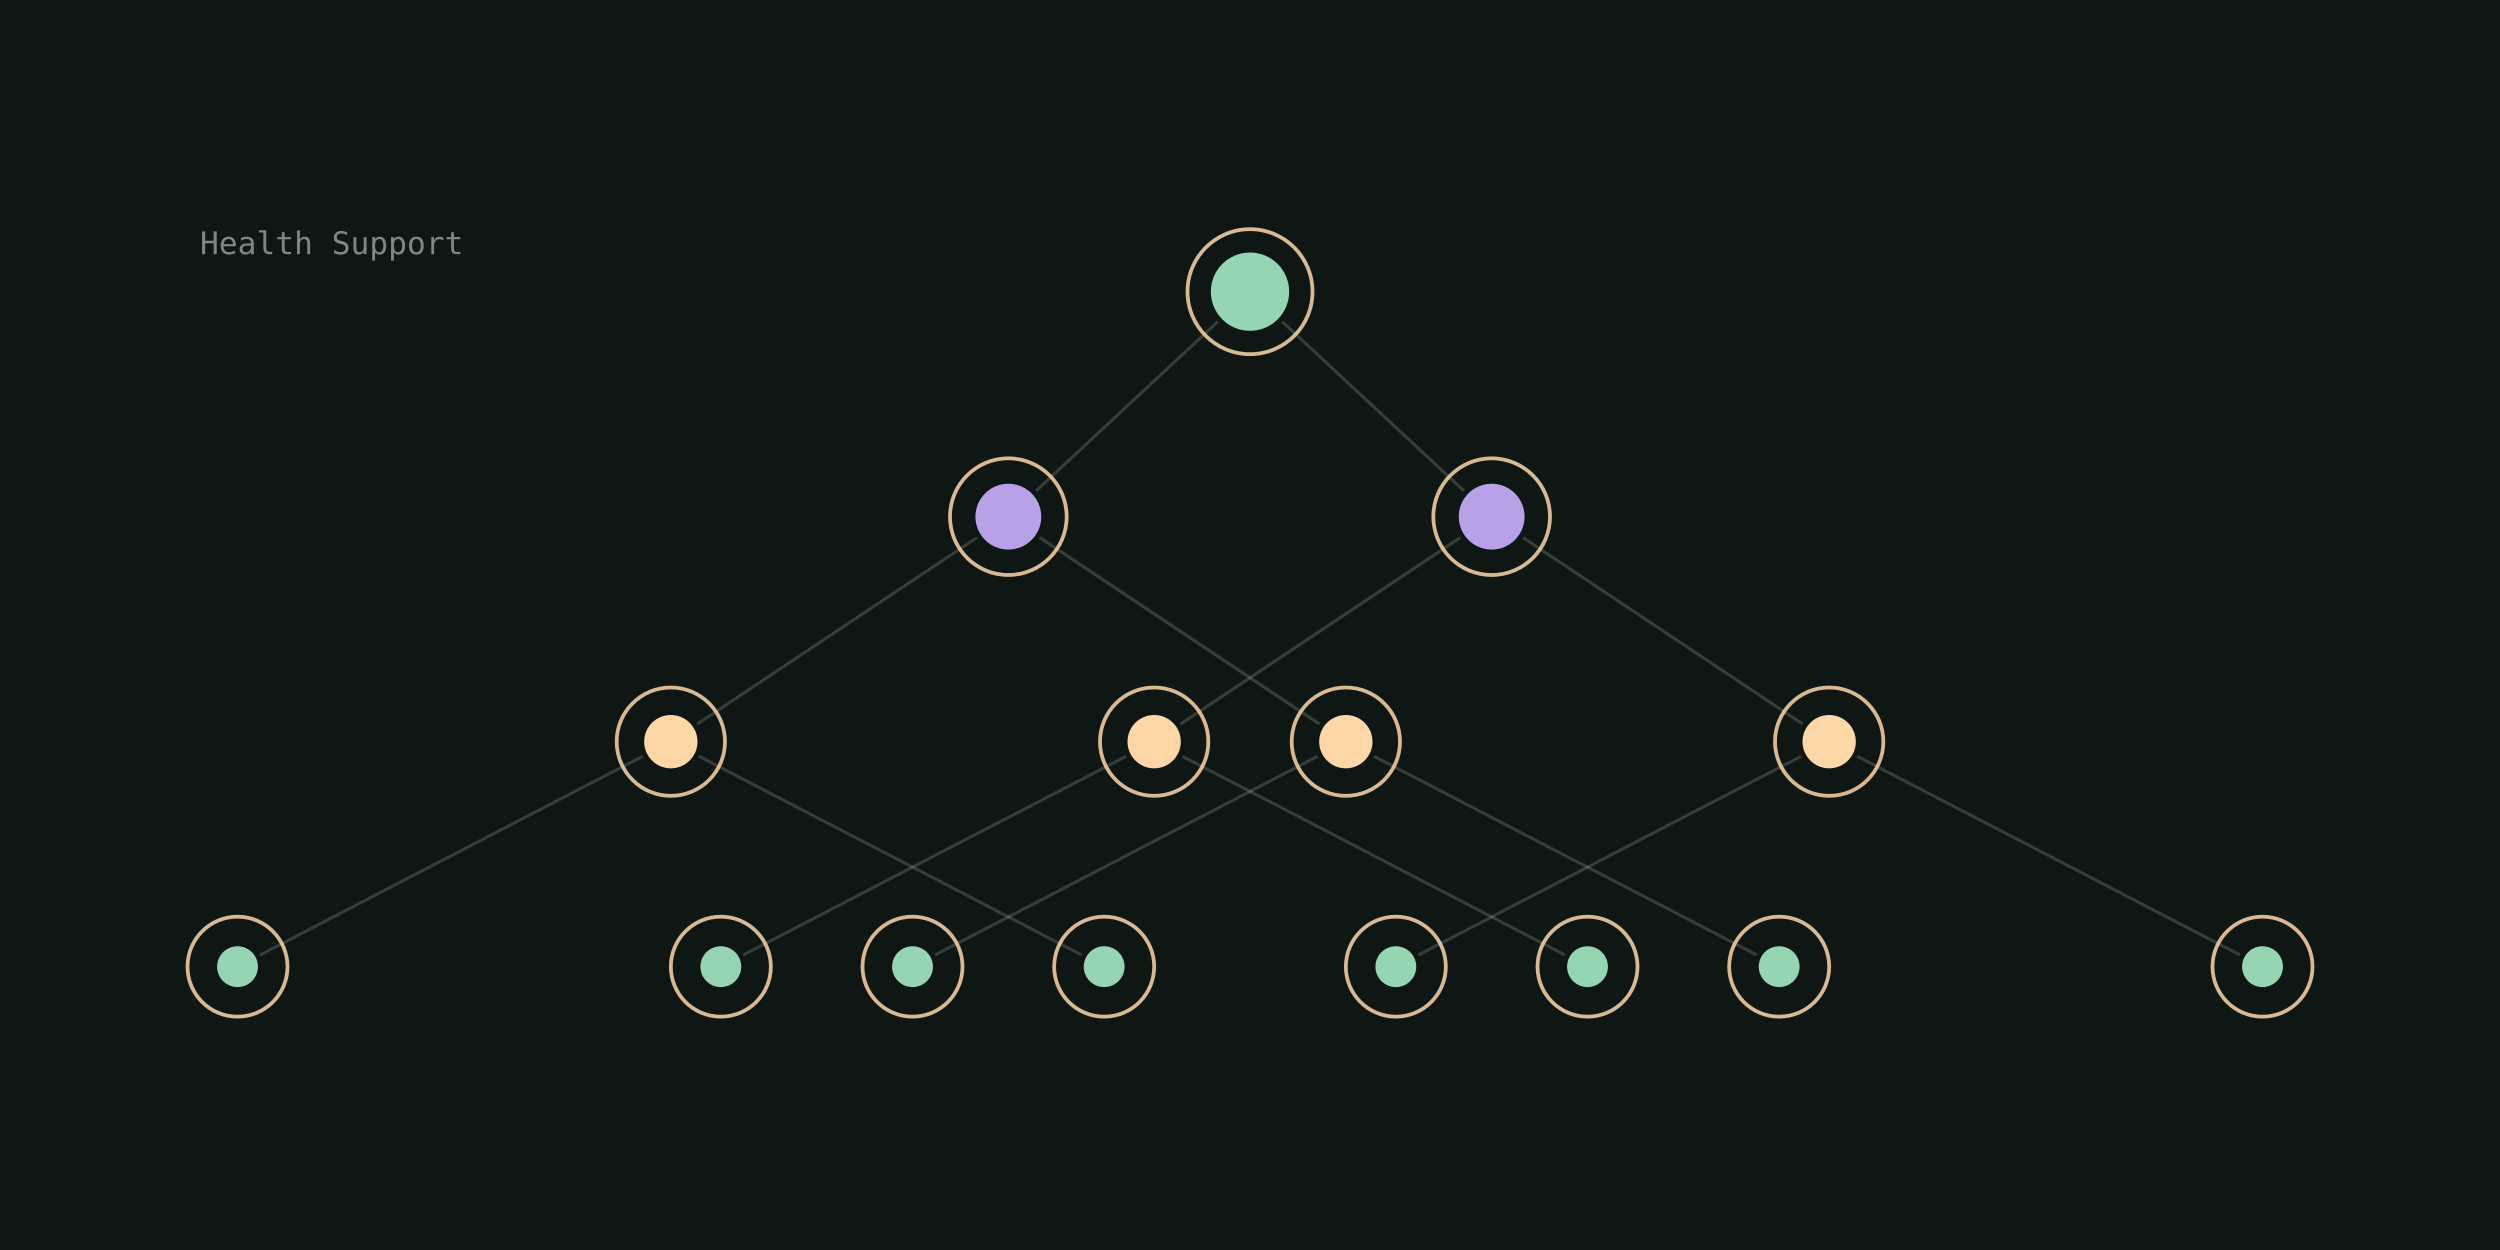
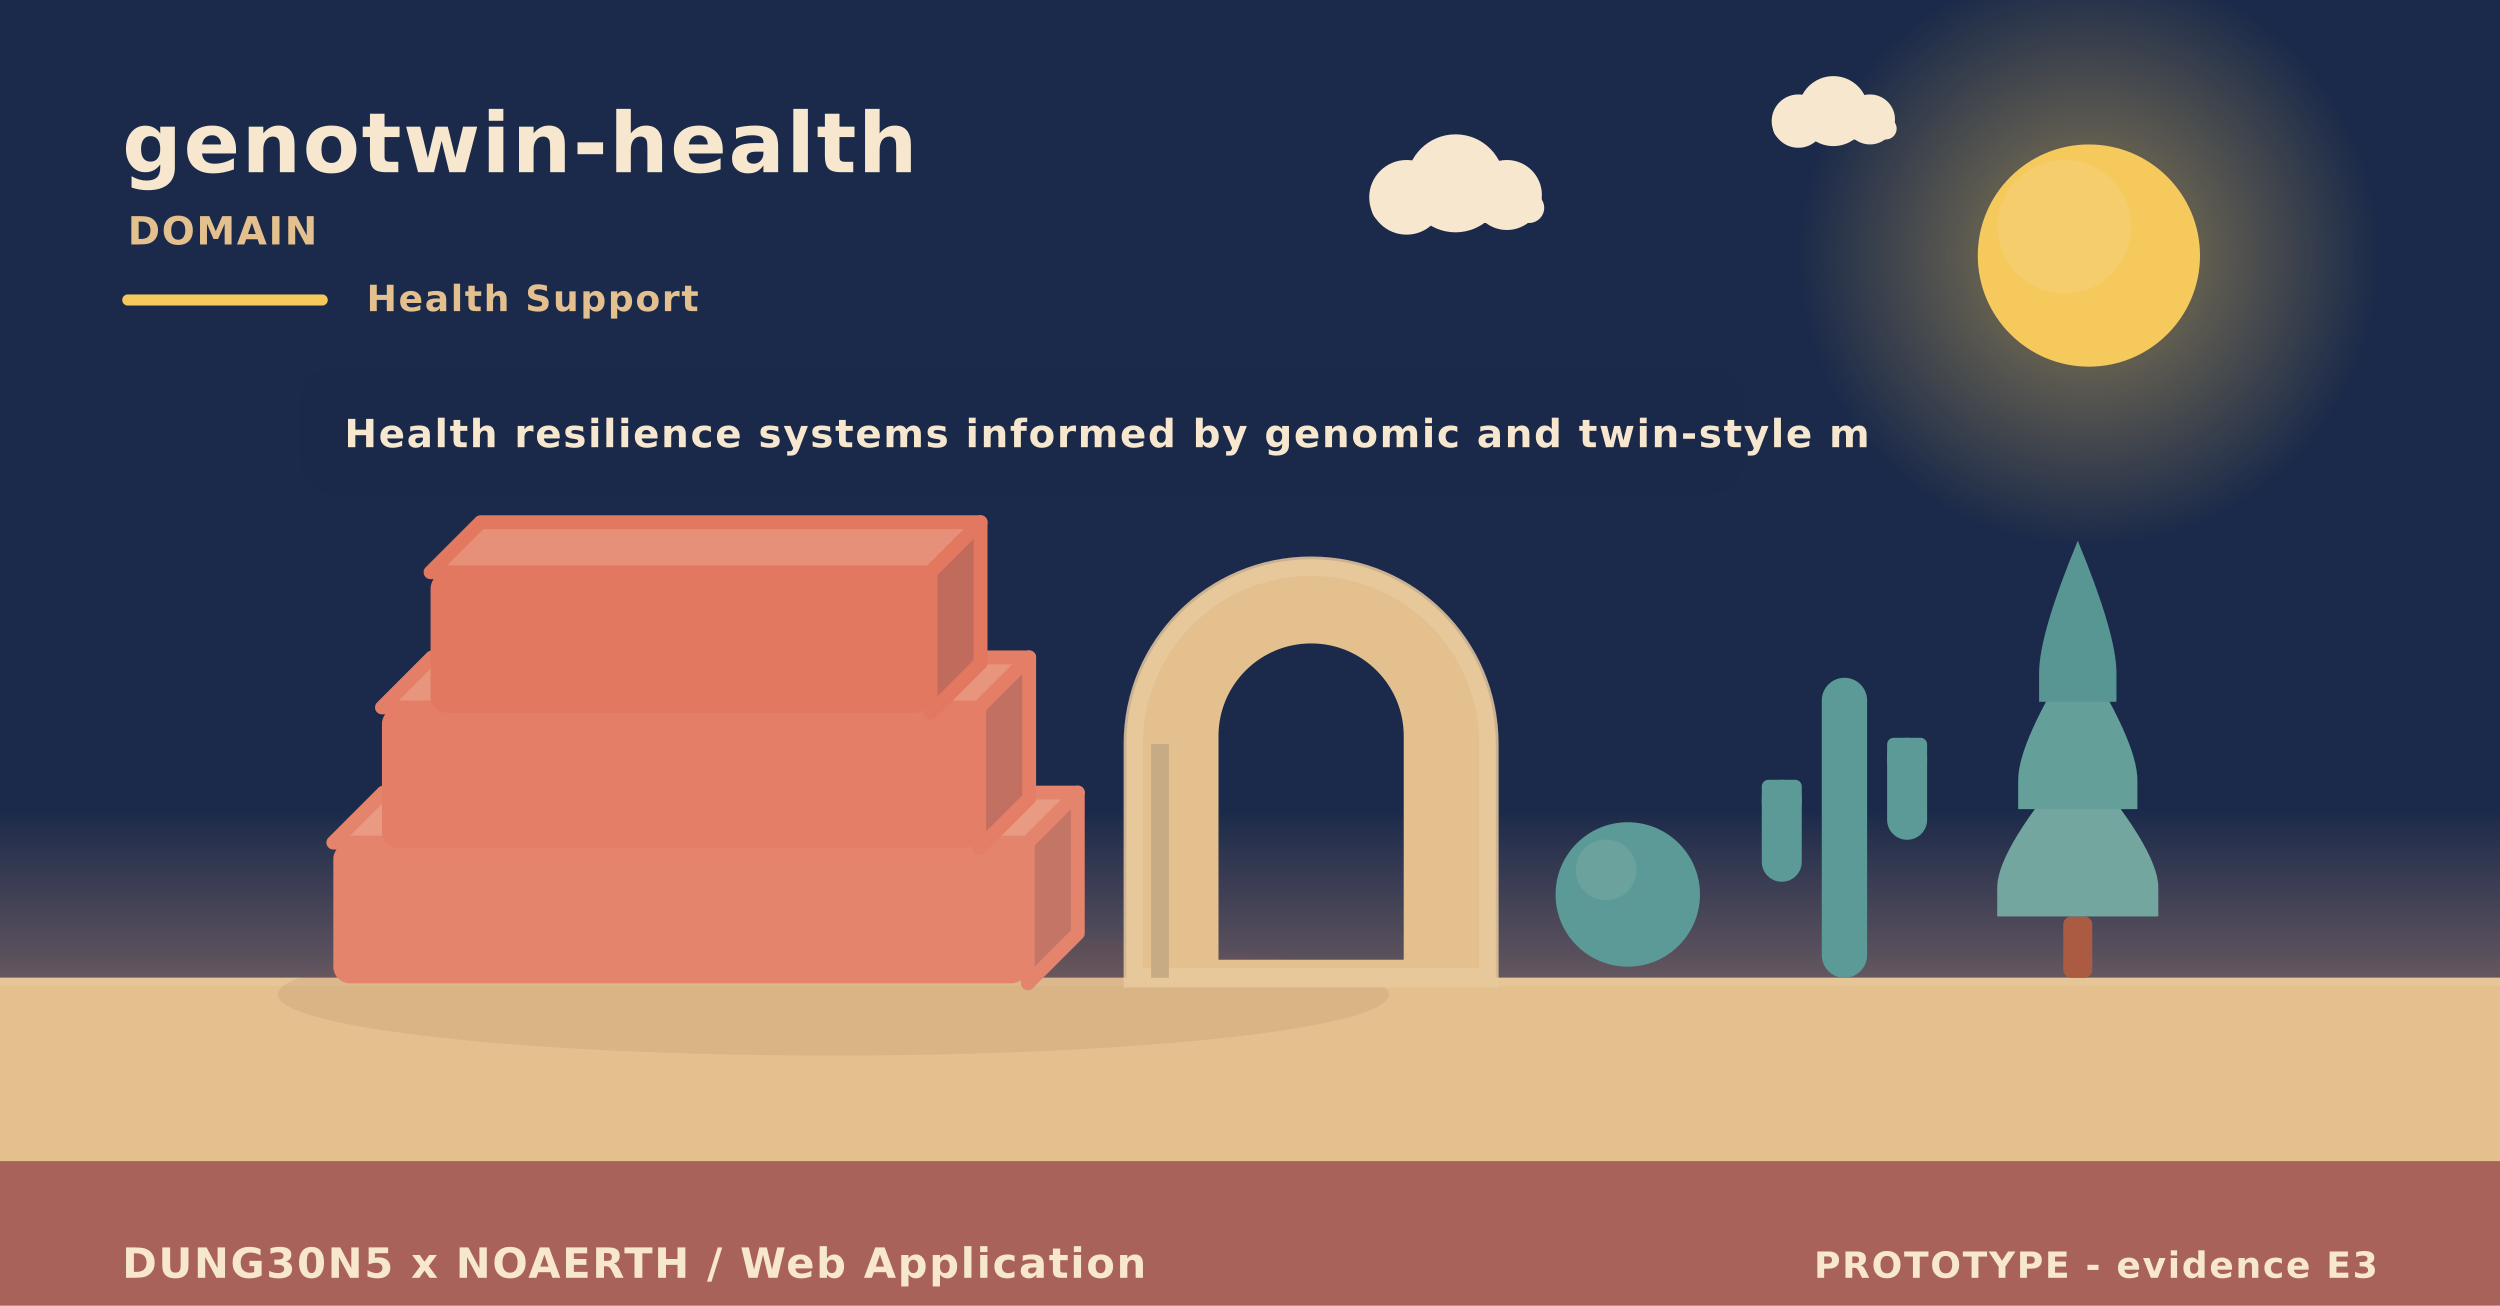
- <svg xmlns="http://www.w3.org/2000/svg" viewBox="0 0 1200 600" width="1200" height="600" role="img" aria-label="genotwin-health domain model">
-   <rect width="1200" height="600" fill="#0f1714" />
-   <defs>
-     <linearGradient id="gd" x1="0" y1="0" x2="1" y2="1">
-       <stop offset="0%" stop-color="#95d5b2" />
-       <stop offset="100%" stop-color="#b8a1e6" />
-     </linearGradient>
-   </defs>
-   <line x1="600.00" y1="140.00" x2="716.00" y2="248.00" stroke="rgba(240,248,244,0.300)" stroke-width="1.50" opacity="0.55" />
-   <line x1="600.00" y1="140.00" x2="484.00" y2="248.00" stroke="rgba(240,248,244,0.300)" stroke-width="1.50" opacity="0.55" />
-   <line x1="716.00" y1="248.00" x2="878.00" y2="356.00" stroke="rgba(240,248,244,0.300)" stroke-width="1.50" opacity="0.55" />
-   <line x1="716.00" y1="248.00" x2="554.00" y2="356.00" stroke="rgba(240,248,244,0.300)" stroke-width="1.50" opacity="0.55" />
-   <line x1="484.00" y1="248.00" x2="646.00" y2="356.00" stroke="rgba(240,248,244,0.300)" stroke-width="1.50" opacity="0.55" />
-   <line x1="484.00" y1="248.00" x2="322.00" y2="356.00" stroke="rgba(240,248,244,0.300)" stroke-width="1.50" opacity="0.55" />
-   <line x1="878.00" y1="356.00" x2="1086.00" y2="464.00" stroke="rgba(240,248,244,0.300)" stroke-width="1.50" opacity="0.55" />
-   <line x1="878.00" y1="356.00" x2="670.00" y2="464.00" stroke="rgba(240,248,244,0.300)" stroke-width="1.50" opacity="0.55" />
-   <line x1="554.00" y1="356.00" x2="762.00" y2="464.00" stroke="rgba(240,248,244,0.300)" stroke-width="1.50" opacity="0.55" />
-   <line x1="554.00" y1="356.00" x2="346.00" y2="464.00" stroke="rgba(240,248,244,0.300)" stroke-width="1.50" opacity="0.55" />
-   <line x1="646.00" y1="356.00" x2="854.00" y2="464.00" stroke="rgba(240,248,244,0.300)" stroke-width="1.50" opacity="0.55" />
-   <line x1="646.00" y1="356.00" x2="438.00" y2="464.00" stroke="rgba(240,248,244,0.300)" stroke-width="1.50" opacity="0.55" />
-   <line x1="322.00" y1="356.00" x2="530.00" y2="464.00" stroke="rgba(240,248,244,0.300)" stroke-width="1.50" opacity="0.55" />
-   <line x1="322.00" y1="356.00" x2="114.00" y2="464.00" stroke="rgba(240,248,244,0.300)" stroke-width="1.50" opacity="0.55" />
-   <circle cx="600.00" cy="140.00" r="20.00" fill="#95d5b2" opacity="1.00" stroke="#0f1714" stroke-width="2.40" />
+ <svg xmlns="http://www.w3.org/2000/svg" width="900" height="470" viewBox="0 0 900 470" role="img" aria-label="genotwin-health - the problem it addresses">
+   <linearGradient id="skym" x1="0" y1="0" x2="0" y2="1">
+     <stop offset="0" stop-color="#1b2a4a" />
+     <stop offset="0.62" stop-color="#1b2a4a" />
+     <stop offset="1" stop-color="#f3ad8a" />
+   </linearGradient>
+   <rect width="900" height="470" fill="url(#skym)" />
+   <radialGradient id="sunm">
+     <stop offset="0.35" stop-color="#f5c95c" stop-opacity="0.34" />
+     <stop offset="1" stop-color="#f5c95c" stop-opacity="0" />
+   </radialGradient>
+   <circle cx="752" cy="92" r="104" fill="url(#sunm)" />
+   <circle cx="752" cy="92" r="40" fill="#f5c95c" />
+   <circle cx="743.2" cy="81.6" r="24" fill="#f5d27e" opacity="0.5" />
  <g>
-     <circle cx="600.00" cy="140.00" r="30.00" fill="none" stroke="#ffd6a5" stroke-width="1.80" opacity="0.85" />
-     <animate attributeName="opacity" values="0.25;1.0;0.25" dur="9.375s" begin="0.0s" repeatCount="indefinite" />
+     <circle cx="524" cy="66" r="17.64" fill="#f6e7ce" />
+     <circle cx="506.36" cy="71.04" r="13.44" fill="#f6e7ce" />
+     <circle cx="542.48" cy="70.2" r="12.6" fill="#f6e7ce" />
+     <rect x="493.76" y="69.36" width="62.16" height="10.92" rx="5.46" fill="#f6e7ce" />
+     <animateTransform attributeName="transform" type="translate" values="0 0;24 0;0 0" dur="36s" begin="0s" repeatCount="indefinite" />
  </g>
-   <circle cx="716.00" cy="248.00" r="17.00" fill="#b8a1e6" opacity="1.00" stroke="#0f1714" stroke-width="2.40" />
  <g>
-     <circle cx="716.00" cy="248.00" r="28.00" fill="none" stroke="#ffd6a5" stroke-width="1.80" opacity="0.85" />
-     <animate attributeName="opacity" values="0.25;1.0;0.25" dur="9.375s" begin="0.5s" repeatCount="indefinite" />
+     <circle cx="660" cy="40" r="12.6" fill="#f6e7ce" />
+     <circle cx="647.4" cy="43.6" r="9.6" fill="#f6e7ce" />
+     <circle cx="673.2" cy="43" r="9" fill="#f6e7ce" />
+     <rect x="638.4" y="42.4" width="44.4" height="7.8" rx="3.9" fill="#f6e7ce" />
+     <animateTransform attributeName="transform" type="translate" values="0 0;-18 0;0 0" dur="46s" begin="3s" repeatCount="indefinite" />
  </g>
-   <circle cx="484.00" cy="248.00" r="17.00" fill="#b8a1e6" opacity="1.00" stroke="#0f1714" stroke-width="2.40" />
-   <g>
-     <circle cx="484.00" cy="248.00" r="28.00" fill="none" stroke="#ffd6a5" stroke-width="1.80" opacity="0.85" />
-     <animate attributeName="opacity" values="0.25;1.0;0.25" dur="9.375s" begin="0.62s" repeatCount="indefinite" />
-   </g>
-   <circle cx="878.00" cy="356.00" r="14.00" fill="#ffd6a5" opacity="1.00" stroke="#0f1714" stroke-width="2.40" />
-   <g>
-     <circle cx="878.00" cy="356.00" r="26.00" fill="none" stroke="#ffd6a5" stroke-width="1.80" opacity="0.85" />
-     <animate attributeName="opacity" values="0.25;1.0;0.25" dur="9.375s" begin="1.0s" repeatCount="indefinite" />
-   </g>
-   <circle cx="554.00" cy="356.00" r="14.00" fill="#ffd6a5" opacity="1.00" stroke="#0f1714" stroke-width="2.40" />
-   <g>
-     <circle cx="554.00" cy="356.00" r="26.00" fill="none" stroke="#ffd6a5" stroke-width="1.80" opacity="0.85" />
-     <animate attributeName="opacity" values="0.25;1.0;0.25" dur="9.375s" begin="1.12s" repeatCount="indefinite" />
-   </g>
-   <circle cx="646.00" cy="356.00" r="14.00" fill="#ffd6a5" opacity="1.00" stroke="#0f1714" stroke-width="2.40" />
-   <g>
-     <circle cx="646.00" cy="356.00" r="26.00" fill="none" stroke="#ffd6a5" stroke-width="1.80" opacity="0.85" />
-     <animate attributeName="opacity" values="0.25;1.0;0.25" dur="9.375s" begin="1.24s" repeatCount="indefinite" />
-   </g>
-   <circle cx="322.00" cy="356.00" r="14.00" fill="#ffd6a5" opacity="1.00" stroke="#0f1714" stroke-width="2.40" />
-   <g>
-     <circle cx="322.00" cy="356.00" r="26.00" fill="none" stroke="#ffd6a5" stroke-width="1.80" opacity="0.85" />
-     <animate attributeName="opacity" values="0.25;1.0;0.25" dur="9.375s" begin="1.36s" repeatCount="indefinite" />
-   </g>
-   <circle cx="1086.00" cy="464.00" r="11.00" fill="#95d5b2" opacity="1.00" stroke="#0f1714" stroke-width="2.40" />
-   <g>
-     <circle cx="1086.00" cy="464.00" r="24.00" fill="none" stroke="#ffd6a5" stroke-width="1.80" opacity="0.85" />
-     <animate attributeName="opacity" values="0.25;1.0;0.25" dur="9.375s" begin="1.5s" repeatCount="indefinite" />
-   </g>
-   <circle cx="670.00" cy="464.00" r="11.00" fill="#95d5b2" opacity="1.00" stroke="#0f1714" stroke-width="2.40" />
-   <g>
-     <circle cx="670.00" cy="464.00" r="24.00" fill="none" stroke="#ffd6a5" stroke-width="1.80" opacity="0.85" />
-     <animate attributeName="opacity" values="0.25;1.0;0.25" dur="9.375s" begin="1.62s" repeatCount="indefinite" />
-   </g>
-   <circle cx="762.00" cy="464.00" r="11.00" fill="#95d5b2" opacity="1.00" stroke="#0f1714" stroke-width="2.40" />
-   <g>
-     <circle cx="762.00" cy="464.00" r="24.00" fill="none" stroke="#ffd6a5" stroke-width="1.80" opacity="0.85" />
-     <animate attributeName="opacity" values="0.25;1.0;0.25" dur="9.375s" begin="1.74s" repeatCount="indefinite" />
-   </g>
-   <circle cx="346.00" cy="464.00" r="11.00" fill="#95d5b2" opacity="1.00" stroke="#0f1714" stroke-width="2.40" />
-   <g>
-     <circle cx="346.00" cy="464.00" r="24.00" fill="none" stroke="#ffd6a5" stroke-width="1.80" opacity="0.85" />
-     <animate attributeName="opacity" values="0.25;1.0;0.25" dur="9.375s" begin="1.86s" repeatCount="indefinite" />
-   </g>
-   <circle cx="854.00" cy="464.00" r="11.00" fill="#95d5b2" opacity="1.00" stroke="#0f1714" stroke-width="2.40" />
-   <g>
-     <circle cx="854.00" cy="464.00" r="24.00" fill="none" stroke="#ffd6a5" stroke-width="1.80" opacity="0.85" />
-     <animate attributeName="opacity" values="0.25;1.0;0.25" dur="9.375s" begin="1.98s" repeatCount="indefinite" />
-   </g>
-   <circle cx="438.00" cy="464.00" r="11.00" fill="#95d5b2" opacity="1.00" stroke="#0f1714" stroke-width="2.40" />
-   <g>
-     <circle cx="438.00" cy="464.00" r="24.00" fill="none" stroke="#ffd6a5" stroke-width="1.80" opacity="0.85" />
-     <animate attributeName="opacity" values="0.25;1.0;0.25" dur="9.375s" begin="2.1s" repeatCount="indefinite" />
-   </g>
-   <circle cx="530.00" cy="464.00" r="11.00" fill="#95d5b2" opacity="1.00" stroke="#0f1714" stroke-width="2.40" />
-   <g>
-     <circle cx="530.00" cy="464.00" r="24.00" fill="none" stroke="#ffd6a5" stroke-width="1.80" opacity="0.85" />
-     <animate attributeName="opacity" values="0.25;1.0;0.25" dur="9.375s" begin="2.22s" repeatCount="indefinite" />
-   </g>
-   <circle cx="114.00" cy="464.00" r="11.00" fill="#95d5b2" opacity="1.00" stroke="#0f1714" stroke-width="2.40" />
-   <g>
-     <circle cx="114.00" cy="464.00" r="24.00" fill="none" stroke="#ffd6a5" stroke-width="1.80" opacity="0.85" />
-     <animate attributeName="opacity" values="0.25;1.0;0.25" dur="9.375s" begin="2.34s" repeatCount="indefinite" />
-   </g>
-   <text x="96" y="122" font-family="ui-monospace,Menlo,monospace" font-size="15" fill="rgba(240,248,244,0.500)">Health Support</text>
+   <rect x="0" y="352" width="900" height="118" fill="#e3c08d" />
+   <rect x="0" y="352" width="900" height="3" fill="#e6c596" />
+   <text x="44" y="62" font-family="Verdana,DejaVu Sans,sans-serif" font-size="30" font-weight="700" letter-spacing="0.6" fill="#f6e7ce" text-anchor="start">genotwin-health</text>
+   <text x="46" y="88" font-family="Verdana,DejaVu Sans,sans-serif" font-size="14" font-weight="700" letter-spacing="0.6" fill="#e3c08d" text-anchor="start">DOMAIN</text>
+   <rect x="44" y="106" width="74" height="4" rx="2" fill="#f5c95c" />
+   <text x="132" y="112" font-family="Verdana,DejaVu Sans,sans-serif" font-size="13" font-weight="700" letter-spacing="0.6" fill="#e3c08d" text-anchor="start">Health Support</text>
+   <ellipse cx="300" cy="358" rx="200" ry="22" fill="rgba(138,90,68,0.11)" />
+   <path d="M120,303.33 L370,303.33 L388,285.33 L138,285.33 Z" fill="#e99a82" stroke="#e5846c" stroke-width="5" stroke-linejoin="round" />
+   <path d="M370,303.33 L388,285.33 L388,336 L370,354 Z" fill="#c37566" stroke="#e5846c" stroke-width="5" stroke-linejoin="round" />
+   <rect x="120" y="303.33" width="250" height="50.67" rx="6" fill="#e5846c" />
+   <path d="M137.5,254.67 L352.5,254.67 L370.5,236.67 L155.5,236.67 Z" fill="#e8957d" stroke="#e47e66" stroke-width="5" stroke-linejoin="round" />
+   <path d="M352.5,254.67 L370.5,236.67 L370.5,287.33 L352.5,305.33 Z" fill="#c27061" stroke="#e47e66" stroke-width="5" stroke-linejoin="round" />
+   <rect x="137.5" y="254.67" width="215" height="50.67" rx="6" fill="#e47e66" />
+   <path d="M155,206 L335,206 L353,188 L173,188 Z" fill="#e79079" stroke="#e37861" stroke-width="5" stroke-linejoin="round" />
+   <path d="M335,206 L353,188 L353,238.67 L335,256.67 Z" fill="#c16b5d" stroke="#e37861" stroke-width="5" stroke-linejoin="round" />
+   <rect x="155" y="206" width="180" height="50.67" rx="6" fill="#e37861" />
+   <path d="M408,352 L408,267.84 A64,64 0 0 1 536,267.84 L536,352 Z M436.16,348 L436.16,264.97 A35.84,35.84 0 0 1 507.84,264.97 L507.84,348 Z" fill="#e3c08d" fill-rule="evenodd" stroke="#e3c08d" stroke-width="5" stroke-linejoin="round" />
+   <path d="M408,352 L408,267.84 A64,64 0 0 1 536,267.84 L536,352 Z" fill="none" stroke="#e8c99d" stroke-width="7" stroke-linecap="round" opacity="0.85" />
+   <rect x="414.4" y="267.84" width="6.4" height="84.16" fill="#c7ab84" />
+   <circle cx="586" cy="322" r="26" fill="#5b9a97" />
+   <circle cx="578.2" cy="313.16" r="10.92" fill="#7aa9a2" opacity="0.55" />
+   <rect x="655.84" y="244" width="16.32" height="108" rx="8.16" fill="#5b9a97" />
+   <rect x="634.24" y="280.72" width="14.4" height="36.72" rx="7.2" fill="#5b9a97" />
+   <rect x="634.24" y="280.72" width="14.4" height="10.8" rx="2.4" fill="#5b9a97" />
+   <rect x="679.36" y="265.6" width="14.4" height="36.72" rx="7.2" fill="#5b9a97" />
+   <rect x="679.36" y="265.6" width="14.4" height="10.8" rx="2.4" fill="#5b9a97" />
+   <rect x="742.78" y="329.92" width="10.44" height="22.08" rx="2.9" fill="#ac5b43" />
+   <path d="M748,271.96 Q719,305.58 719,319.49 Q719,329.92 719,329.92 L777,329.92 Q777,329.92 777,319.49 Q777,305.58 748,271.96 Z" fill="#74a6a0" />
+   <path d="M748,233.32 Q726.54,266.94 726.54,280.85 Q726.54,291.28 726.54,291.28 L769.46,291.28 Q769.46,291.28 769.46,280.85 Q769.46,266.94 748,233.32 Z" fill="#649f9a" />
+   <path d="M748,194.68 Q734.08,228.3 734.08,242.21 Q734.08,252.64 734.08,252.64 L761.92,252.64 Q761.92,252.64 761.92,242.21 Q761.92,228.3 748,194.68 Z" fill="#589694" />
+   <rect x="108" y="132" width="520" height="46" rx="12" fill="rgba(27,42,74,0.42)" opacity="0.94" />
+   <text x="124" y="161" font-family="Verdana,DejaVu Sans,sans-serif" font-size="14" font-weight="700" letter-spacing="0.6" fill="#f6e7ce" text-anchor="start">Health resilience systems informed by genomic and twin-style m</text>
+   <rect x="0" y="418" width="900" height="52" rx="0" fill="#a65c56" opacity="0.94" />
+   <text x="44" y="460" font-family="Verdana,DejaVu Sans,sans-serif" font-size="15" font-weight="700" letter-spacing="0.6" fill="#f6e7ce" text-anchor="start">DUNG30N5 x NOAERTH  /  Web Application</text>
+   <text x="856" y="460" font-family="Verdana,DejaVu Sans,sans-serif" font-size="13" font-weight="700" letter-spacing="0.6" fill="#f6e7ce" text-anchor="end">PROTOTYPE  -  evidence E3</text>
</svg>
